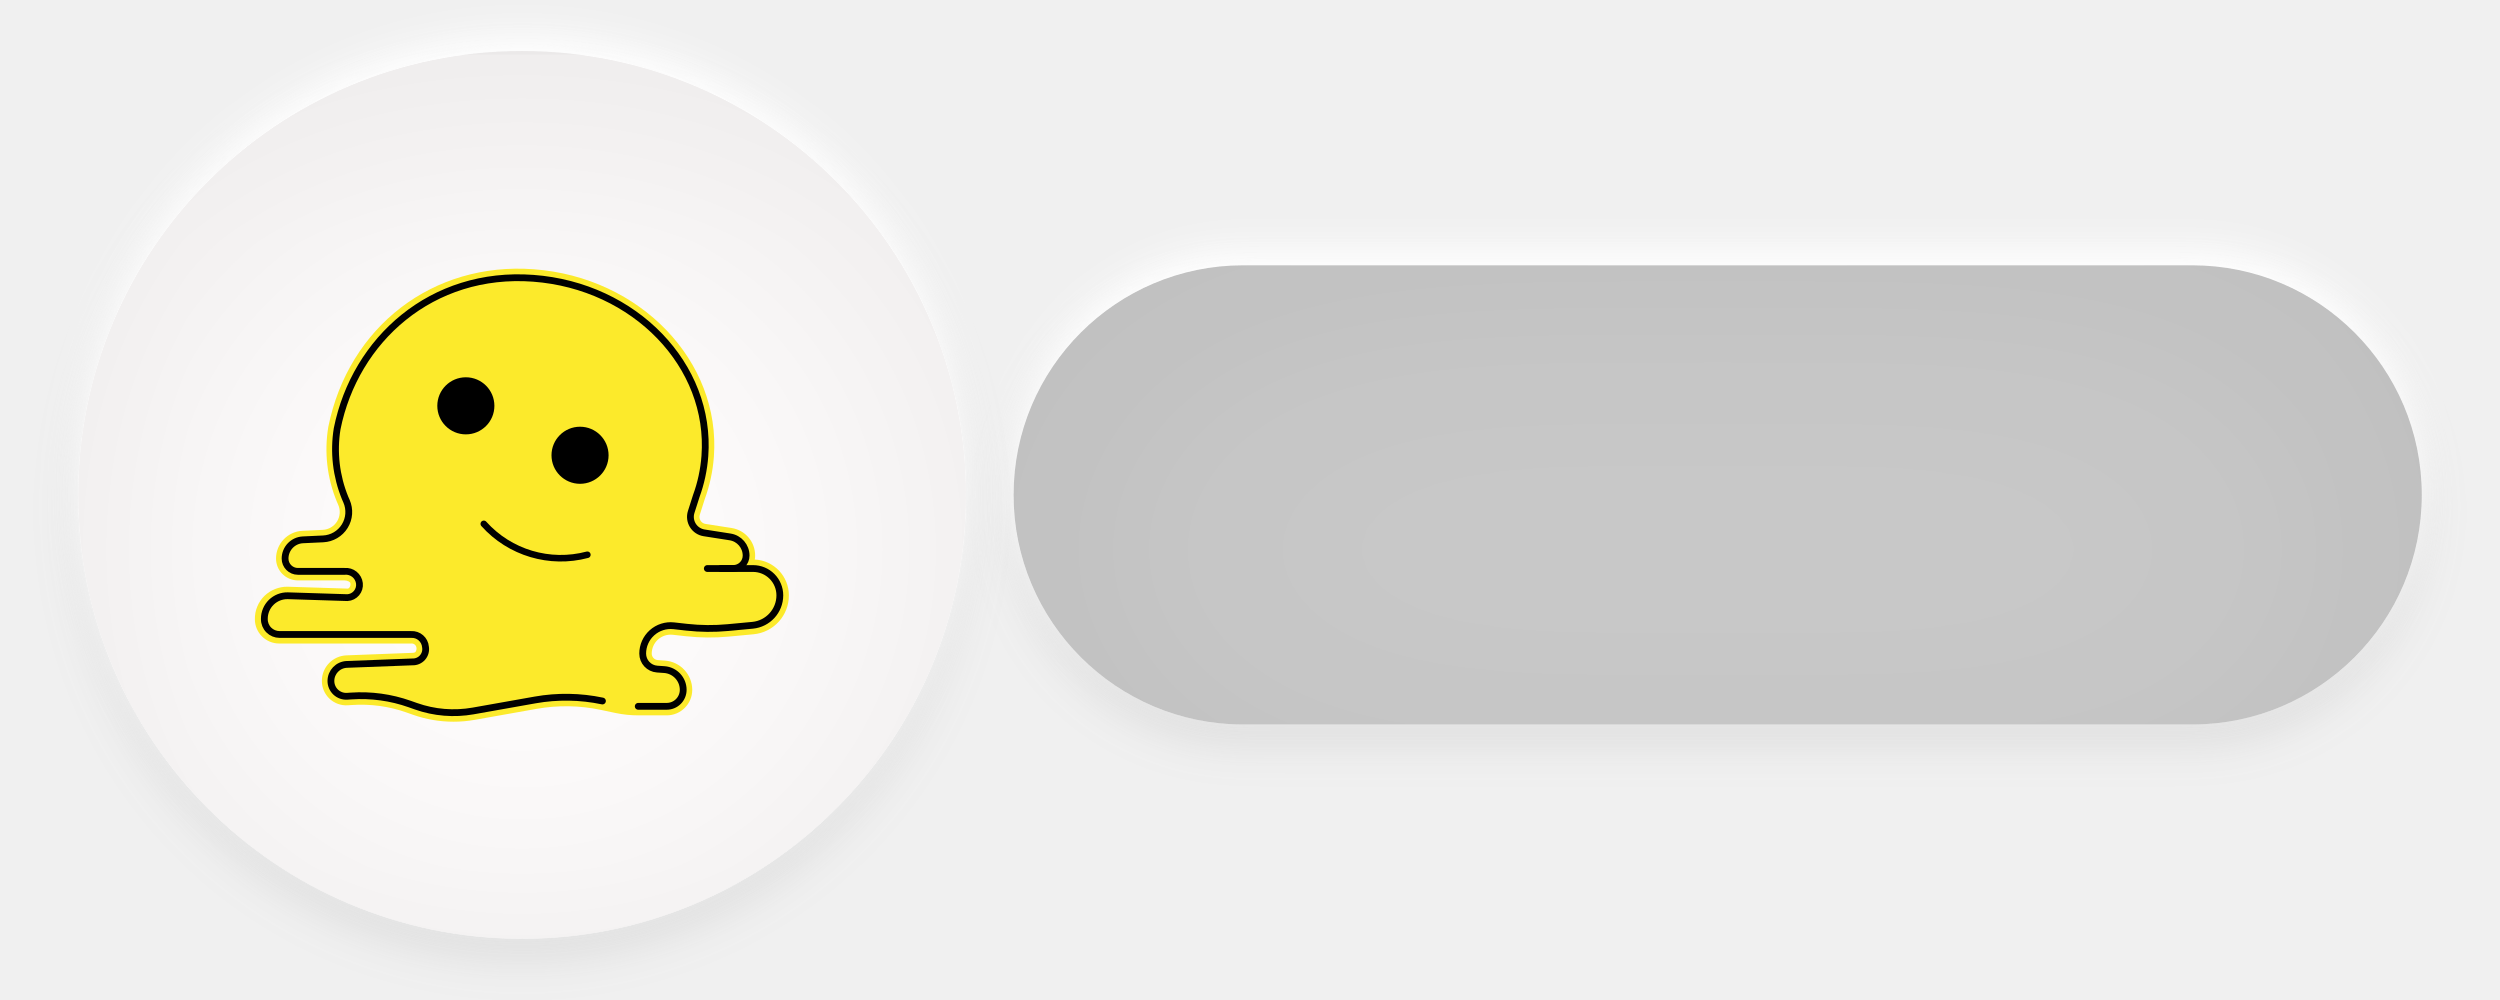
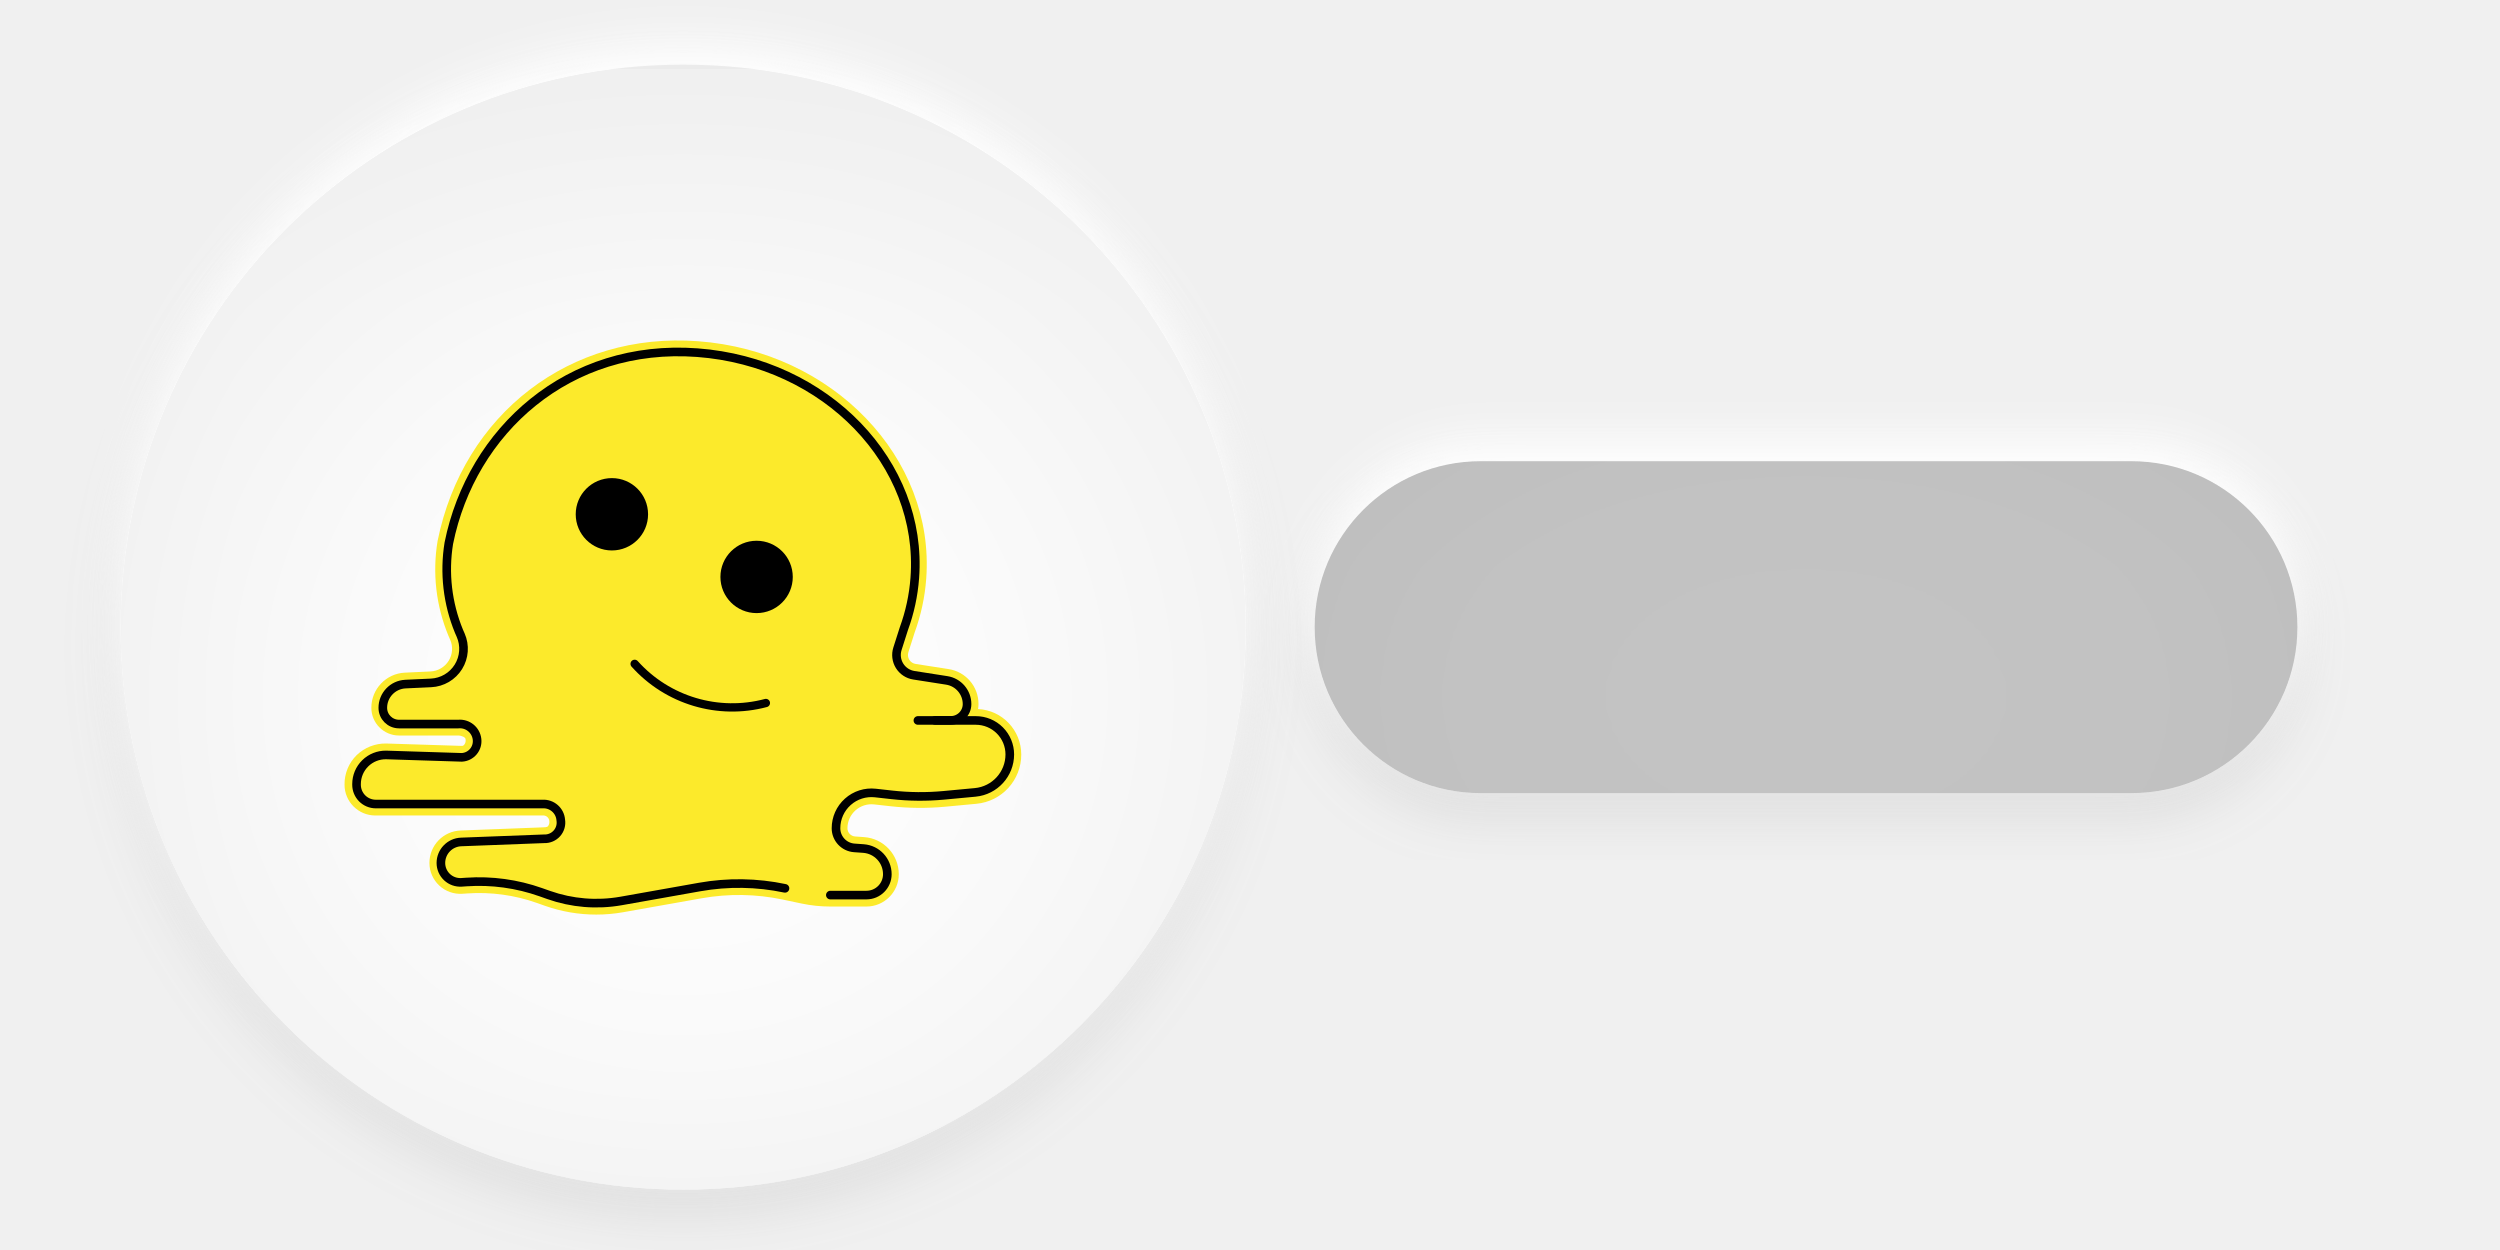
- <svg xmlns="http://www.w3.org/2000/svg" xmlns:xlink="http://www.w3.org/1999/xlink" id="emoji" width="200px" height="80px" viewBox="0 0 715 294" version="1.1">
+ <svg xmlns="http://www.w3.org/2000/svg" xmlns:xlink="http://www.w3.org/1999/xlink" id="emoji" width="160" height="80" viewBox="0 0 550 290" version="1.1">
  <defs>
-     <rect id="path-kjw8_mgt4y-1" x="288" y="78" width="414" height="135" rx="67.5" />
+     <rect id="my-rect" x="290" y="107" width="228" height="77" rx="38.5" />
    <filter x="-5.3%" y="-17.8%" width="110.6%" height="137.8%" filterUnits="objectBoundingBox" id="filter-kjw8_mgt4y-2">
      <feOffset dx="0" dy="5" in="SourceAlpha" result="shadowOffsetOuter1" />
      <feGaussianBlur stdDeviation="6.5" in="shadowOffsetOuter1" result="shadowBlurOuter1" />
      <feComposite in="shadowBlurOuter1" in2="SourceAlpha" operator="out" result="shadowBlurOuter1" />
      <feColorMatrix values="0 0 0 0 0.86   0 0 0 0 0.86   0 0 0 0 0.86  0 0 0 1 0" type="matrix" in="shadowBlurOuter1" result="shadowMatrixOuter1" />
      <feOffset dx="0" dy="-5" in="SourceAlpha" result="shadowOffsetOuter2" />
      <feGaussianBlur stdDeviation="5" in="shadowOffsetOuter2" result="shadowBlurOuter2" />
      <feComposite in="shadowBlurOuter2" in2="SourceAlpha" operator="out" result="shadowBlurOuter2" />
      <feColorMatrix values="0 0 0 0 1   0 0 0 0 1   0 0 0 0 1  0 0 0 1 0" type="matrix" in="shadowBlurOuter2" result="shadowMatrixOuter2" />
      <feMerge>
        <feMergeNode in="shadowMatrixOuter1" />
        <feMergeNode in="shadowMatrixOuter2" />
      </feMerge>
    </filter>
    <filter x="-19.2%" y="-60.4%" width="138.4%" height="223.0%" filterUnits="objectBoundingBox" id="filter-kjw8_mgt4y-3">
      <feGaussianBlur stdDeviation="58.5" in="SourceAlpha" result="shadowBlurInner1" />
      <feOffset dx="0" dy="16" in="shadowBlurInner1" result="shadowOffsetInner1" />
      <feComposite in="shadowOffsetInner1" in2="SourceAlpha" operator="arithmetic" k2="-1" k3="1" result="shadowInnerInner1" />
      <feColorMatrix values="0 0 0 0 0   0 0 0 0 0   0 0 0 0 0  0 0 0 0.078 0" type="matrix" in="shadowInnerInner1" />
    </filter>
    <circle id="path-kjw8_mgt4y-4" cx="143.5" cy="145.5" r="130.5" />
    <filter x="-8.4%" y="-9.2%" width="116.9%" height="119.5%" filterUnits="objectBoundingBox" id="filter-kjw8_mgt4y-5">
      <feOffset dx="0" dy="5" in="SourceAlpha" result="shadowOffsetOuter1" />
      <feGaussianBlur stdDeviation="6.5" in="shadowOffsetOuter1" result="shadowBlurOuter1" />
      <feColorMatrix values="0 0 0 0 0.86   0 0 0 0 0.86   0 0 0 0 0.86  0 0 0 1 0" type="matrix" in="shadowBlurOuter1" result="shadowMatrixOuter1" />
      <feOffset dx="0" dy="-5" in="SourceAlpha" result="shadowOffsetOuter2" />
      <feGaussianBlur stdDeviation="5" in="shadowOffsetOuter2" result="shadowBlurOuter2" />
      <feColorMatrix values="0 0 0 0 1   0 0 0 0 1   0 0 0 0 1  0 0 0 1 0" type="matrix" in="shadowBlurOuter2" result="shadowMatrixOuter2" />
      <feMerge>
        <feMergeNode in="shadowMatrixOuter1" />
        <feMergeNode in="shadowMatrixOuter2" />
      </feMerge>
    </filter>
    <filter x="-30.5%" y="-31.2%" width="160.9%" height="163.6%" filterUnits="objectBoundingBox" id="filter-kjw8_mgt4y-6">
      <feGaussianBlur stdDeviation="58.5" in="SourceAlpha" result="shadowBlurInner1" />
      <feOffset dx="0" dy="16" in="shadowBlurInner1" result="shadowOffsetInner1" />
      <feComposite in="shadowOffsetInner1" in2="SourceAlpha" operator="arithmetic" k2="-1" k3="1" result="shadowInnerInner1" />
      <feColorMatrix values="0 0 0 0 0   0 0 0 0 0   0 0 0 0 0  0 0 0 0.078 0" type="matrix" in="shadowInnerInner1" />
    </filter>
  </defs>
  <g id="Page-1" stroke="none" stroke-width="1" fill="none" fill-rule="evenodd">
    <g id="Rectangle-Copy-2">
-       <use fill="black" fill-opacity="1" filter="url(#filter-kjw8_mgt4y-2)" xlink:href="#path-kjw8_mgt4y-1" />
-       <use fill-opacity="0.15" fill="#000000" fill-rule="evenodd" xlink:href="#path-kjw8_mgt4y-1" />
-       <use fill="black" fill-opacity="1" filter="url(#filter-kjw8_mgt4y-3)" xlink:href="#path-kjw8_mgt4y-1" />
+       <use fill="black" fill-opacity="1" filter="url(#filter-kjw8_mgt4y-2)" xlink:href="#my-rect" />
+       <use fill-opacity="0.15" fill="#000000" fill-rule="evenodd" xlink:href="#my-rect" />
+       <use fill="black" fill-opacity="1" filter="url(#filter-kjw8_mgt4y-3)" xlink:href="#my-rect" />
    </g>
    <g id="Oval-Copy-2">
      <use fill="black" fill-opacity="1" filter="url(#filter-kjw8_mgt4y-5)" xlink:href="#path-kjw8_mgt4y-4" />
-       <use fill="#FFFDFD" fill-rule="evenodd" xlink:href="#path-kjw8_mgt4y-4" />
+       <use fill="#FFFFFF" fill-rule="evenodd" xlink:href="#path-kjw8_mgt4y-4" />
      <use fill="black" fill-opacity="1" filter="url(#filter-kjw8_mgt4y-6)" xlink:href="#path-kjw8_mgt4y-4" />
    </g>
    <g>
      <g id="Group" transform="translate(64.9309, 78.9862)">
        <g id="color" fill="#FCEA2B" fill-rule="nonzero">
          <path d="M58.404,133.198 C54.341,133.199 50.309,132.508 46.478,131.154 L44.632,130.501 C39.456,128.665 33.957,127.913 28.478,128.291 L27.338,128.367 C25.361,128.5 23.417,127.807 21.969,126.454 C20.521,125.101 19.698,123.208 19.697,121.226 C19.683,117.158 22.909,113.817 26.975,113.688 L46.211,112.953 C46.968,112.951 47.154,112.746 47.216,112.68 C47.465,112.337 47.573,111.912 47.519,111.492 C47.485,111.106 47.294,110.75 46.991,110.508 C46.689,110.266 46.3,110.157 45.916,110.208 L7.126,110.208 C3.186,110.195 0,106.996 0,103.055 C-0.035,100.478 0.986,97.999 2.827,96.195 C4.647,94.446 7.08,93.481 9.605,93.507 L27.292,94.064 C27.468,94.053 27.631,93.964 27.735,93.821 C27.98,93.546 28.111,93.187 28.101,92.818 L28.085,92.531 C28.085,92.097 27.221,91.654 26.371,91.654 L12.643,91.654 C9.098,91.649 6.226,88.776 6.223,85.231 C6.218,80.863 9.653,77.265 14.017,77.068 L19.946,76.792 C21.673,76.711 23.251,75.785 24.163,74.316 C25.075,72.846 25.205,71.022 24.511,69.437 L24.109,68.517 C21.23,61.569 20.356,53.952 21.587,46.532 C27.526,17.029 52.41,-2.065 82.039,0.179 C113.307,2.509 137.042,27.245 134.95,55.314 C134.633,59.583 133.725,63.788 132.25,67.807 L130.811,72.339 C130.625,72.922 130.703,73.557 131.024,74.077 C131.346,74.598 131.878,74.952 132.483,75.046 L140.13,76.24 C144.141,76.849 147.1,80.305 147.083,84.363 C147.083,84.748 147.048,85.133 146.979,85.513 C152.588,85.795 156.993,90.423 157,96.039 C157.022,101.986 152.491,106.961 146.569,107.494 L139.315,108.174 C135.114,108.567 130.882,108.53 126.688,108.062 L122.863,107.636 C121.289,107.461 119.715,107.964 118.534,109.02 C117.354,110.076 116.679,111.585 116.678,113.169 C116.68,114.171 117.454,115.002 118.454,115.075 L120.571,115.226 C125.081,115.556 128.576,119.304 128.59,123.826 C128.586,127.969 125.228,131.327 121.085,131.331 L112.708,131.331 C110.477,131.331 108.253,131.099 106.069,130.64 L101.641,129.708 C95.46,128.406 89.086,128.306 82.866,129.413 L64.636,132.65 C62.578,133.015 60.493,133.198 58.404,133.198 Z" id="Path" />
        </g>
        <g id="line" transform="translate(2.7873, 2.6617)">
          <path d="M109.922,126.01 L118.298,126.01 C120.974,126.01 123.143,123.841 123.143,121.165 L123.143,121.165 C123.143,118.032 120.72,115.432 117.594,115.212 L115.481,115.064 C113.088,114.896 111.233,112.905 111.233,110.506 L111.233,110.506 C111.233,108.166 112.229,105.936 113.974,104.376 C115.718,102.815 118.045,102.072 120.371,102.332 L124.195,102.759 C128.209,103.207 132.258,103.242 136.279,102.865 L143.532,102.185 C148.078,101.758 151.553,97.942 151.554,93.376 L151.554,93.376 C151.554,91.287 150.724,89.282 149.246,87.805 C147.768,86.327 145.764,85.497 143.674,85.497 L130.232,85.497" id="Path" stroke="#000000" stroke-width="2" stroke-linecap="round" />
          <path d="M134.208,85.484 L137.856,85.484 C139.945,85.484 141.638,83.791 141.638,81.702 L141.638,81.702 C141.638,78.961 139.641,76.628 136.933,76.205 L129.287,75.01 C127.916,74.796 126.707,73.994 125.977,72.813 C125.248,71.633 125.07,70.192 125.491,68.87 L126.971,64.229 C128.359,60.441 129.214,56.478 129.513,52.454 C131.499,25.802 108.91,2.392 79.057,0.167 C49.204,-2.058 26.682,18.196 21.405,44.396 C20.292,51.28 21.106,58.339 23.755,64.79 L24.157,65.706 C25.204,68.093 25.008,70.841 23.633,73.055 C22.259,75.269 19.883,76.664 17.28,76.785 L11.352,77.061 C8.408,77.198 6.092,79.625 6.093,82.572 L6.093,82.572 C6.093,84.65 7.778,86.334 9.855,86.334 L23.584,86.334 C25.763,86.119 27.71,87.694 27.956,89.87 L27.956,89.87 C28.075,90.898 27.765,91.93 27.099,92.723 C26.433,93.515 25.47,93.999 24.436,94.059 L6.89,93.502 C5.076,93.466 3.323,94.161 2.027,95.431 C0.731,96.701 0,98.44 0,100.254 L0,100.394 C-0.006,101.583 0.461,102.726 1.299,103.569 C2.138,104.412 3.277,104.887 4.466,104.888 L43.129,104.888 C45.318,104.752 47.211,106.399 47.38,108.585 L47.38,108.585 C47.564,109.699 47.237,110.837 46.489,111.683 C45.742,112.529 44.654,112.995 43.526,112.95 L24.281,113.685 C21.653,113.777 19.569,115.935 19.569,118.565 L19.569,118.565 C19.569,119.811 20.086,121.002 20.996,121.853 C21.907,122.703 23.129,123.139 24.373,123.054 L25.511,122.977 C31.352,122.581 37.213,123.384 42.732,125.337 L44.579,125.989 C49.967,127.895 55.758,128.372 61.385,127.374 L79.616,124.136 C86.169,122.973 92.885,123.078 99.399,124.447" id="Path" stroke="#000000" stroke-width="2" stroke-linecap="round" />
          <path d="M67.634,37.666 C67.634,42.301 63.877,46.058 59.241,46.058 C54.606,46.058 50.849,42.301 50.849,37.666 C50.849,33.03 54.606,29.273 59.241,29.273 C63.876,29.275 67.632,33.031 67.634,37.666" id="Path" fill="#000000" fill-rule="nonzero" />
          <path d="M101.205,52.2 C101.205,56.835 97.448,60.593 92.812,60.593 C88.177,60.593 84.42,56.835 84.42,52.2 C84.42,47.565 88.177,43.807 92.812,43.807 C97.447,43.809 101.204,47.566 101.205,52.2" id="Path" fill="#000000" fill-rule="nonzero" />
          <path d="M64.518,72.366 C72.151,80.878 83.915,84.388 94.964,81.451" id="Path" stroke="#000000" stroke-width="1.928" stroke-linecap="round" />
        </g>
      </g>
      <animateTransform id="animate" attributeName="transform" attributeType="XML" type="rotate" from="0 143.5 145.5" to="360 143.5 145.5" dur="2s" repeatCount="indefinite" />
    </g>
    <text id="my-text" />
  </g>
</svg>
